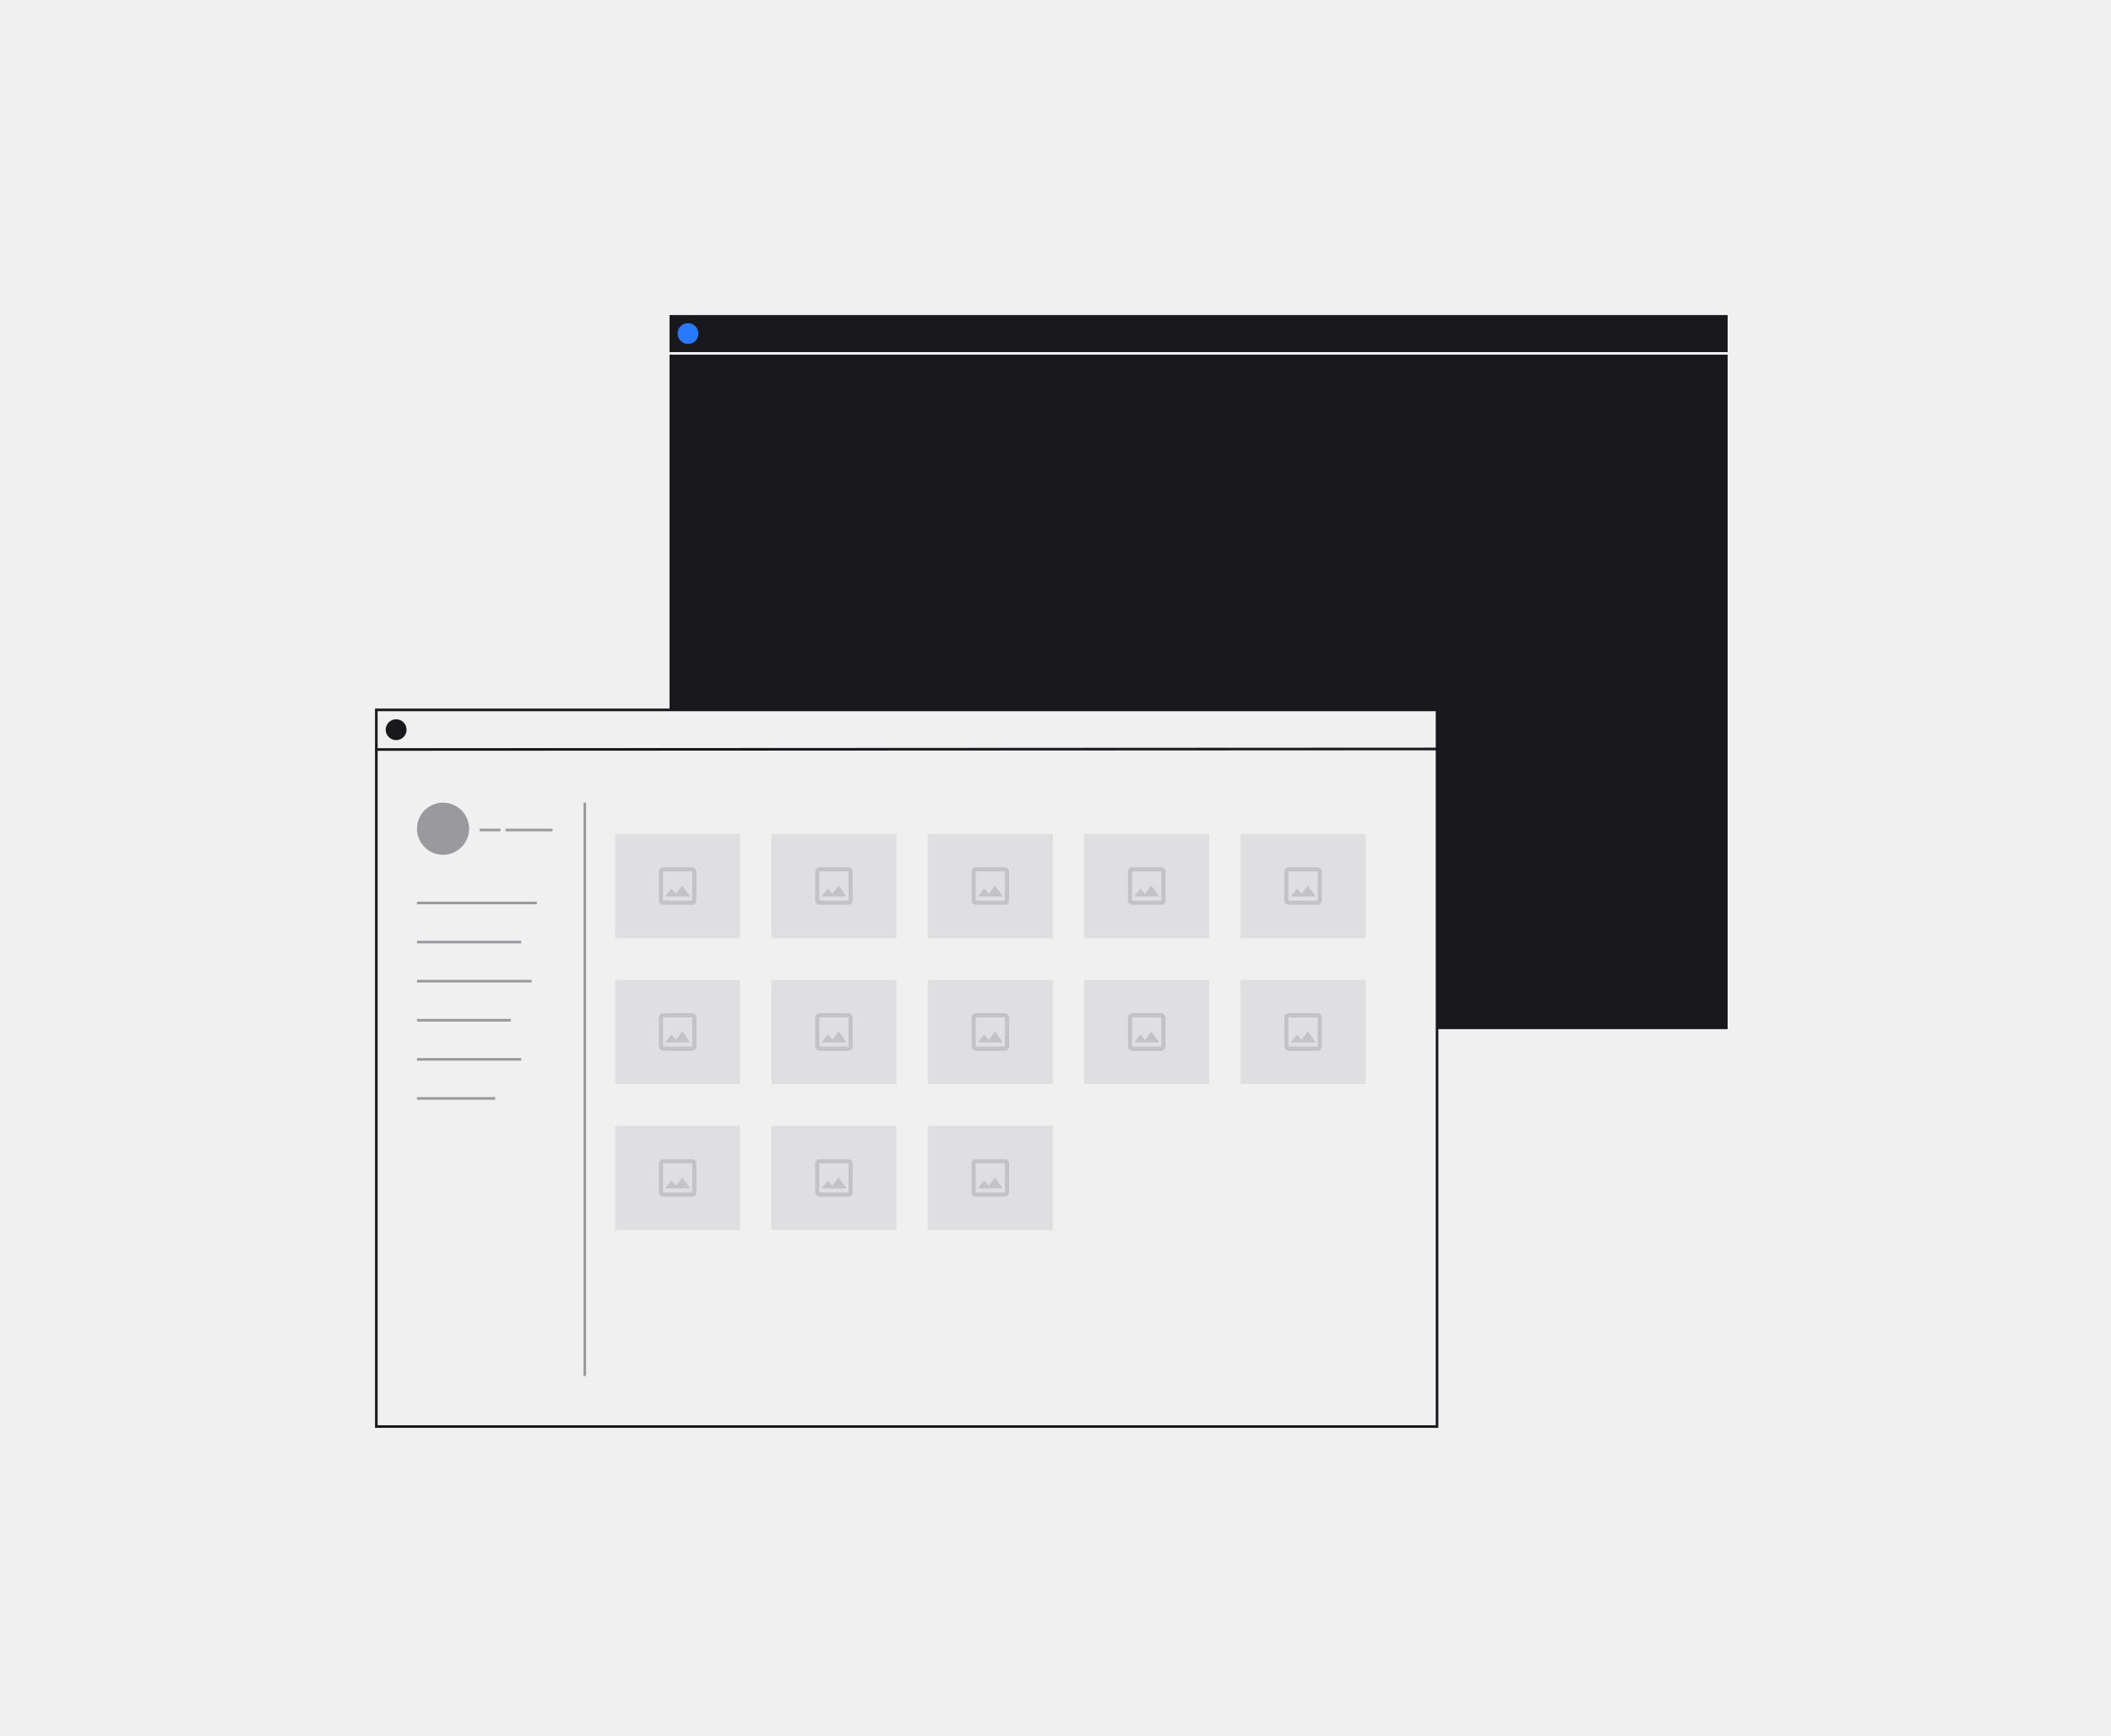
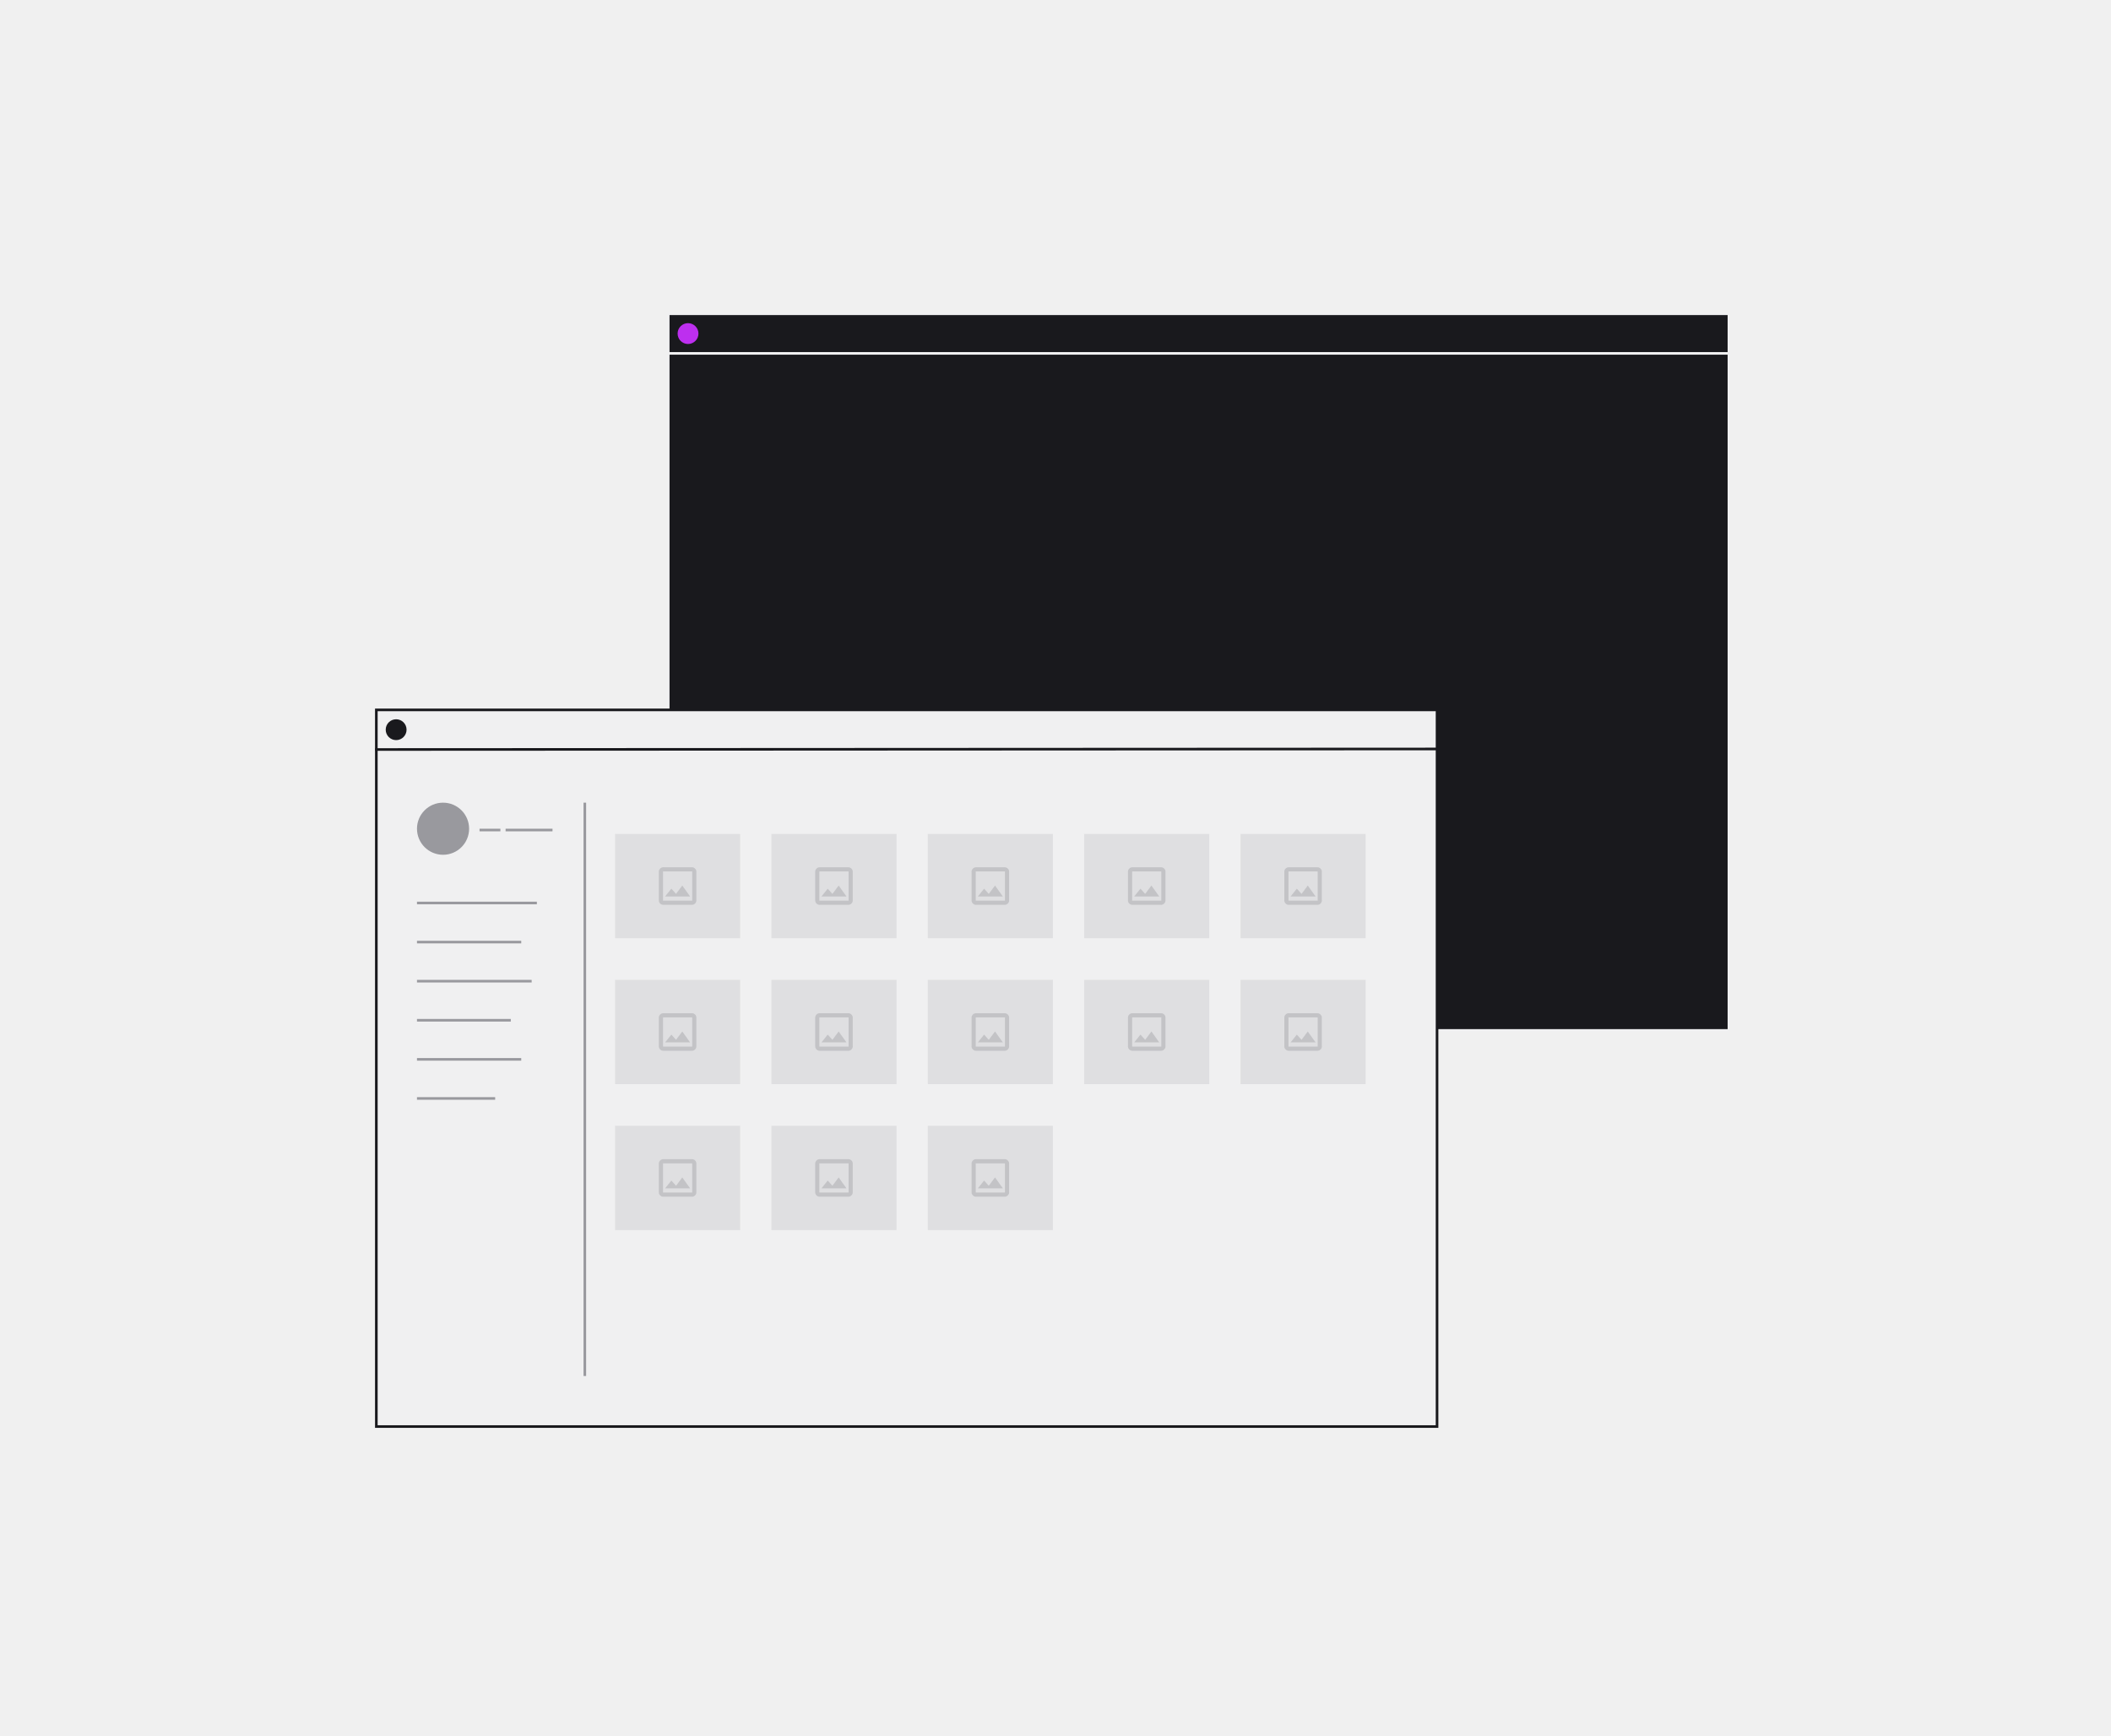
<svg xmlns="http://www.w3.org/2000/svg" viewBox="0 0 405 333" fill="none">
  <style>
@keyframes a0_t { 0% { transform: translate(132px,76.3px); } 22.5% { transform: translate(132px,76.3px); animation-timing-function: cubic-bezier(.6,0,.4,1); } 25% { transform: translate(132px,81.8px); animation-timing-function: cubic-bezier(.6,0,.4,1); } 27.5% { transform: translate(132px,87.3px); animation-timing-function: cubic-bezier(.6,0,.4,1); } 30% { transform: translate(132px,92.8px); animation-timing-function: cubic-bezier(.6,0,.4,1); } 32.5% { transform: translate(132px,98.3px); } 51% { transform: translate(132px,98.3px); } 52% { transform: translate(132px,76.3px); animation-timing-function: cubic-bezier(.6,0,.4,1); } 64.5% { transform: translate(132px,76.3px); animation-timing-function: cubic-bezier(.6,0,.4,1); } 67% { transform: translate(132px,81.8px); animation-timing-function: cubic-bezier(.6,0,.4,1); } 69.5% { transform: translate(132px,87.3px); animation-timing-function: cubic-bezier(.6,0,.4,1); } 72% { transform: translate(132px,92.8px); } 100% { transform: translate(132px,92.8px); } }
@keyframes a0_o { 0% { opacity: 0; } 20% { opacity: 0; animation-timing-function: cubic-bezier(.4,0,1,1); } 22.5% { opacity: .5; } 32.5% { opacity: .5; } 35% { opacity: 1; } 50% { opacity: 1; } 51% { opacity: 0; } 62% { opacity: 0; animation-timing-function: cubic-bezier(.4,0,1,1); } 64.5% { opacity: .5; } 72% { opacity: .5; } 74.5% { opacity: 1; } 89.5% { opacity: 1; } 90.5% { opacity: 0; } 100% { opacity: 0; } }
- @keyframes a0_f { 0% { fill: #2979ff; } 32.5% { fill: #2979ff; animation-timing-function: cubic-bezier(0,0,.6,1); } 35% { fill: #43a047; } 51% { fill: #43a047; } 52% { fill: #2979ff; } 72% { fill: #2979ff; } 74.5% { fill: #f44336; } 100% { fill: #f44336; } }
+ @keyframes a0_f { 0% { fill: #BD2FEF; } 32.5% { fill: #BD2FEF; animation-timing-function: cubic-bezier(0,0,.6,1); } 35% { fill: #43a047; } 51% { fill: #43a047; } 52% { fill: #BD2FEF; } 72% { fill: #BD2FEF; } 74.5% { fill: #f44336; } 100% { fill: #f44336; } }
@keyframes a1_o { 0% { opacity: 1; } 97.5% { opacity: 1; } 100% { opacity: 0; } }
@keyframes a2_t { 0% { transform: translate(-148px,-78px); } 7% { transform: translate(-148px,-78px); animation-timing-function: cubic-bezier(.4,0,1,1); } 8% { transform: translate(-138px,-78px); } 100% { transform: translate(-138px,-78px); } }
@keyframes a2_o { 0% { opacity: 0; } 7.5% { opacity: 0; } 8% { opacity: 1; } 100% { opacity: 1; } }
@keyframes a3_t { 0% { transform: translate(-148px,-78px); } 6.5% { transform: translate(-148px,-78px); animation-timing-function: cubic-bezier(.4,0,1,1); } 7.5% { transform: translate(-138px,-78px); } 100% { transform: translate(-138px,-78px); } }
@keyframes a3_o { 0% { opacity: 0; } 7% { opacity: 0; } 7.5% { opacity: 1; } 100% { opacity: 1; } }
@keyframes a4_t { 0% { transform: translate(-148px,-78px); } 6% { transform: translate(-148px,-78px); animation-timing-function: cubic-bezier(.4,0,1,1); } 7% { transform: translate(-138px,-78px); } 100% { transform: translate(-138px,-78px); } }
@keyframes a4_o { 0% { opacity: 0; } 6.5% { opacity: 0; } 7% { opacity: 1; } 100% { opacity: 1; } }
@keyframes a5_t { 0% { transform: translate(-148px,-78px); } 5.5% { transform: translate(-148px,-78px); animation-timing-function: cubic-bezier(.4,0,1,1); } 6.5% { transform: translate(-138px,-78px); } 100% { transform: translate(-138px,-78px); } }
@keyframes a5_o { 0% { opacity: 0; } 6% { opacity: 0; } 6.5% { opacity: 1; } 100% { opacity: 1; } }
@keyframes a6_t { 0% { transform: translate(-148px,-78px); } 5% { transform: translate(-148px,-78px); animation-timing-function: cubic-bezier(.4,0,1,1); } 6% { transform: translate(-138px,-78px); } 100% { transform: translate(-138px,-78px); } }
@keyframes a6_o { 0% { opacity: 0; } 5.5% { opacity: 0; } 6% { opacity: 1; } 100% { opacity: 1; } }
@keyframes a7_t { 0% { transform: translate(-148px,-78px); } 4.5% { transform: translate(-148px,-78px); animation-timing-function: cubic-bezier(.4,0,1,1); } 5.5% { transform: translate(-138px,-78px); } 100% { transform: translate(-138px,-78px); } }
@keyframes a7_o { 0% { opacity: 0; } 5% { opacity: 0; } 5.5% { opacity: 1; } 100% { opacity: 1; } }
@keyframes a8_t { 0% { transform: translate(-148px,-78px); } 4% { transform: translate(-148px,-78px); animation-timing-function: cubic-bezier(.4,0,1,1); } 5% { transform: translate(-138px,-78px); } 100% { transform: translate(-138px,-78px); } }
@keyframes a8_o { 0% { opacity: 0; } 4.5% { opacity: 0; } 5% { opacity: 1; } 100% { opacity: 1; } }
@keyframes a9_t { 0% { transform: translate(147px,89px); } 3.5% { transform: translate(147px,89px); animation-timing-function: cubic-bezier(.4,0,1,1); } 4.5% { transform: translate(157px,89px); } 100% { transform: translate(157px,89px); } }
@keyframes a9_o { 0% { opacity: 0; } 4% { opacity: 0; } 4.5% { opacity: 1; } 100% { opacity: 1; } }
@keyframes a10_t { 0% { transform: translate(-148px,-78px); } 3% { transform: translate(-148px,-78px); animation-timing-function: cubic-bezier(.4,0,1,1); } 4% { transform: translate(-138px,-78px); } 100% { transform: translate(-138px,-78px); } }
@keyframes a10_o { 0% { opacity: 0; } 3.5% { opacity: 0; } 4% { opacity: 1; } 100% { opacity: 1; } }
@keyframes a11_t { 0% { transform: translate(-148px,-78px); } 2.5% { transform: translate(-148px,-78px); animation-timing-function: cubic-bezier(.4,0,1,1); } 3.5% { transform: translate(-138px,-78px); } 100% { transform: translate(-138px,-78px); } }
@keyframes a11_o { 0% { opacity: 0; } 3% { opacity: 0; } 3.5% { opacity: 1; } 100% { opacity: 1; } }
@keyframes a12_t { 0% { transform: translate(-10px,0px); } 10% { transform: translate(-10px,0px); animation-timing-function: cubic-bezier(.4,0,1,1); } 11% { transform: translate(0px,0px); } 35% { transform: translate(0px,0px); animation-timing-function: cubic-bezier(.4,0,1,1); } 36% { transform: translate(29.8px,0px); } 50% { transform: translate(29.8px,0px); animation-timing-function: cubic-bezier(0,0,.6,1); } 51% { transform: translate(0px,0px); } 100% { transform: translate(0px,0px); } }
@keyframes a12_o { 0% { opacity: 0; } 10.5% { opacity: 0; } 11% { opacity: 1; } 97.5% { opacity: 1; } 100% { opacity: 0; } }
- @keyframes a13_f { 0% { fill: #f0f0f1; } 18% { fill: #f0f0f1; animation-timing-function: cubic-bezier(.4,0,1,1); } 19% { fill: #2979ff; animation-timing-function: cubic-bezier(0,0,.6,1); } 32.5% { fill: #2979ff; animation-timing-function: cubic-bezier(0,0,.6,1); } 35% { fill: #f0f0f1; animation-timing-function: cubic-bezier(.4,0,1,1); } 60% { fill: #f0f0f1; animation-timing-function: cubic-bezier(.4,0,1,1); } 61% { fill: #2979ff; animation-timing-function: cubic-bezier(0,0,.6,1); } 72% { fill: #2979ff; animation-timing-function: cubic-bezier(0,0,.6,1); } 74.5% { fill: #f0f0f1; } 100% { fill: #f0f0f1; } }
- @keyframes a14_f { 0% { fill: #2979ff; } 18% { fill: #2979ff; animation-timing-function: cubic-bezier(.4,0,1,1); } 19% { fill: #fff; animation-timing-function: cubic-bezier(0,0,.6,1); } 32.5% { fill: #fff; animation-timing-function: cubic-bezier(0,0,.6,1); } 35% { fill: #2979ff; animation-timing-function: cubic-bezier(.4,0,1,1); } 60% { fill: #2979ff; animation-timing-function: cubic-bezier(.4,0,1,1); } 61% { fill: #fff; animation-timing-function: cubic-bezier(0,0,.6,1); } 72% { fill: #fff; animation-timing-function: cubic-bezier(0,0,.6,1); } 74.5% { fill: #2979ff; } 100% { fill: #2979ff; } }
+ @keyframes a13_f { 0% { fill: #f0f0f1; } 18% { fill: #f0f0f1; animation-timing-function: cubic-bezier(.4,0,1,1); } 19% { fill: #BD2FEF; animation-timing-function: cubic-bezier(0,0,.6,1); } 32.5% { fill: #BD2FEF; animation-timing-function: cubic-bezier(0,0,.6,1); } 35% { fill: #f0f0f1; animation-timing-function: cubic-bezier(.4,0,1,1); } 60% { fill: #f0f0f1; animation-timing-function: cubic-bezier(.4,0,1,1); } 61% { fill: #BD2FEF; animation-timing-function: cubic-bezier(0,0,.6,1); } 72% { fill: #BD2FEF; animation-timing-function: cubic-bezier(0,0,.6,1); } 74.5% { fill: #f0f0f1; } 100% { fill: #f0f0f1; } }
+ @keyframes a14_f { 0% { fill: #BD2FEF; } 18% { fill: #BD2FEF; animation-timing-function: cubic-bezier(.4,0,1,1); } 19% { fill: #fff; animation-timing-function: cubic-bezier(0,0,.6,1); } 32.5% { fill: #fff; animation-timing-function: cubic-bezier(0,0,.6,1); } 35% { fill: #BD2FEF; animation-timing-function: cubic-bezier(.4,0,1,1); } 60% { fill: #BD2FEF; animation-timing-function: cubic-bezier(.4,0,1,1); } 61% { fill: #fff; animation-timing-function: cubic-bezier(0,0,.6,1); } 72% { fill: #fff; animation-timing-function: cubic-bezier(0,0,.6,1); } 74.5% { fill: #BD2FEF; } 100% { fill: #BD2FEF; } }
@keyframes a15_t { 0% { transform: translate(0px,10px); } 74.5% { transform: translate(0px,10px); animation-timing-function: cubic-bezier(.4,0,1,1); } 75.5% { transform: translate(0px,0px); } 90% { transform: translate(0px,0px); animation-timing-function: cubic-bezier(0,0,.6,1); } 91% { transform: translate(0px,10px); } 100% { transform: translate(0px,10px); } }
@keyframes a15_o { 0% { opacity: 0; } 75% { opacity: 0; animation-timing-function: cubic-bezier(.4,0,1,1); } 75.5% { opacity: 1; } 90% { opacity: 1; animation-timing-function: cubic-bezier(0,0,.6,1); } 90.5% { opacity: 0; } 100% { opacity: 0; } }
@keyframes a16_t { 0% { transform: translate(-10px,0px); } 35% { transform: translate(-10px,0px); animation-timing-function: cubic-bezier(.4,0,1,1); } 36% { transform: translate(0px,0px); } 49.5% { transform: translate(0px,0px); animation-timing-function: cubic-bezier(0,0,.6,1); } 50.5% { transform: translate(-10px,0px); } 100% { transform: translate(-10px,0px); } }
@keyframes a16_o { 0% { opacity: 0; } 35.5% { opacity: 0; } 36% { opacity: 1; } 49.5% { opacity: 1; } 50% { opacity: 0; } 100% { opacity: 0; } }
@keyframes a17_t { 0% { transform: translate(0px,10px); } 34.5% { transform: translate(0px,10px); animation-timing-function: cubic-bezier(.4,0,1,1); } 35.5% { transform: translate(0px,0px); } 50% { transform: translate(0px,0px); animation-timing-function: cubic-bezier(0,0,.6,1); } 51% { transform: translate(0px,10px); } 100% { transform: translate(0px,10px); } }
@keyframes a17_o { 0% { opacity: 0; } 35% { opacity: 0; animation-timing-function: cubic-bezier(.4,0,1,1); } 35.5% { opacity: 1; } 50% { opacity: 1; animation-timing-function: cubic-bezier(0,0,.6,1); } 50.5% { opacity: 0; } 100% { opacity: 0; } }
</style>
  <rect x="128.2" y="60.2" width="203.5" height="137.5" fill="#19191d" stroke="#f0f0f1" stroke-width=".5" />
-   <rect width="67" height="4" fill="#2979ff" opacity="0" transform="translate(158.6,77.8) translate(-26.6,-1.6)" style="animation: 20s linear infinite both a0_t, 20s linear infinite both a0_o, 20s linear infinite both a0_f;" />
+   <rect width="67" height="4" fill="#BD2FEF" opacity="0" transform="translate(158.6,77.8) translate(-26.6,-1.6)" style="animation: 20s linear infinite both a0_t, 20s linear infinite both a0_o, 20s linear infinite both a0_f;" />
  <g transform="translate(138,78)" style="animation: 20s linear infinite both a1_o;">
    <g opacity="0" transform="translate(-148,-78)" style="animation: 20s linear infinite both a2_t, 20s linear infinite both a2_o;">
      <rect x="138" y="127" width="12" height=".5" fill="#f0f0f1" />
-       <rect x="154" y="127" width="19" height=".5" fill="#2979ff" />
+       <rect x="154" y="127" width="19" height=".5" fill="#BD2FEF" />
    </g>
    <g opacity="0" transform="translate(-148,-78)" style="animation: 20s linear infinite both a3_t, 20s linear infinite both a3_o;">
      <rect x="149" y="122" width="14" height=".5" fill="#f0f0f1" />
      <rect x="167" y="122" width="24" height=".5" fill="#f0f0f1" />
    </g>
    <g opacity="0" transform="translate(-148,-78)" style="animation: 20s linear infinite both a4_t, 20s linear infinite both a4_o;">
      <rect x="145" y="116.5" width="24" height=".5" fill="#f0f0f1" />
      <rect x="173" y="116.5" width="8" height=".5" fill="#f0f0f1" />
    </g>
    <g opacity="0" transform="translate(-148,-78)" style="animation: 20s linear infinite both a5_t, 20s linear infinite both a5_o;">
      <rect x="145" y="111" width="24" height=".5" fill="#f0f0f1" />
      <rect x="173" y="111" width="16" height=".5" fill="#f0f0f1" />
    </g>
    <g opacity="0" transform="translate(-148,-78)" style="animation: 20s linear infinite both a6_t, 20s linear infinite both a6_o;">
      <rect x="145" y="105.5" width="14" height=".5" fill="#f0f0f1" />
      <rect x="163" y="105.5" width="8" height=".5" fill="#f0f0f1" />
      <rect x="175" y="105.5" width="7" height=".5" fill="#f0f0f1" />
    </g>
    <g opacity="0" transform="translate(-148,-78)" style="animation: 20s linear infinite both a7_t, 20s linear infinite both a7_o;">
      <rect x="145" y="100" width="24" height=".5" fill="#f0f0f1" />
      <rect x="173" y="100" width="16" height=".5" fill="#f0f0f1" />
    </g>
    <g opacity="0" transform="translate(-148,-78)" style="animation: 20s linear infinite both a8_t, 20s linear infinite both a8_o;">
      <rect x="161" y="94.5" width="16" height=".5" fill="#f0f0f1" />
      <rect x="181" y="94.5" width="4.2" height=".5" fill="#f0f0f1" />
      <rect x="145" y="94.5" width="12" height=".5" fill="#f0f0f1" />
    </g>
    <g transform="translate(-138,-78)">
      <rect width="11.7" height=".5" fill="#f0f0f1" opacity="0" transform="translate(-10,0) translate(157,89)" style="animation: 20s linear infinite both a9_t, 20s linear infinite both a9_o;" />
    </g>
    <g opacity="0" transform="translate(-148,-78)" style="animation: 20s linear infinite both a10_t, 20s linear infinite both a10_o;">
      <rect x="145" y="83.5" width="8" height=".5" fill="#f0f0f1" />
      <rect x="157" y="83.5" width="38" height=".5" fill="#f0f0f1" />
    </g>
    <g opacity="0" transform="translate(-148,-78)" style="animation: 20s linear infinite both a11_t, 20s linear infinite both a11_o;">
-       <rect x="138" y="78" width="12" height=".5" fill="#2979ff" />
+       <rect x="138" y="78" width="12" height=".5" fill="#BD2FEF" />
      <rect x="154" y="78" width="19" height=".5" fill="#f0f0f1" />
    </g>
  </g>
  <g>
    <path stroke="#f0f0f1" stroke-width=".5" d="M128 67.8h204" />
-     <rect x="130" y="62" width="4" height="4" rx="2" fill="#2979ff" />
+     <rect x="130" y="62" width="4" height="4" rx="2" fill="#BD2FEF" />
  </g>
  <rect x="72.2" y="136.2" width="203.5" height="137.5" fill="#f0f0f1" stroke="#19191d" stroke-width=".5" />
  <rect x="74" y="138" width="4" height="4" rx="2" fill="#19191d" />
  <path stroke="#19191d" stroke-width=".5" d="M72 143.8l204-0.1" />
  <g transform="translate(80,154)">
    <g transform="translate(-80,-154)">
      <ellipse cx="85" cy="159" fill="#99999e" rx="5" ry="5" />
      <rect x="92" y="159" width="4" height=".5" fill="#99999e" />
      <rect x="97" y="159" width="9" height=".5" fill="#99999e" />
    </g>
    <g transform="translate(-80,-154)">
      <rect x="80" y="173" width="23" height=".5" fill="#99999e" />
      <rect x="80" y="195.5" width="18" height=".5" fill="#99999e" />
      <rect x="80" y="180.5" width="20" height=".5" fill="#99999e" />
      <rect x="80" y="203" width="20" height=".5" fill="#99999e" />
      <rect x="80" y="188" width="22" height=".5" fill="#99999e" />
      <rect x="80" y="210.5" width="15" height=".5" fill="#99999e" />
    </g>
    <path stroke="#99999e" stroke-width=".5" d="M32.2 0v110" />
  </g>
  <g>
    <g>
      <rect x="118" y="160" opacity=".2" width="24" height="20" fill="#99999e" />
      <path opacity=".4" fill-rule="evenodd" clip-rule="evenodd" d="M132.8 166.4h-5.6c-0.4 0-0.8 .4-0.8 .8v5.6c0 .4 .4 .8 .8 .8h5.6c.4 0 .8-0.4 .8-0.8v-5.6c0-0.4-0.4-0.8-0.8-0.8Zm0 .8v5.6h-5.6v-5.6h5.6Zm-3.1 4.3l1.2-1.6l1.5 2.1h-4.8l1.2-1.5l.9 1Z" fill="#99999e" />
    </g>
    <g>
      <rect x="148" y="160" opacity=".2" width="24" height="20" fill="#99999e" />
      <path opacity=".4" fill-rule="evenodd" clip-rule="evenodd" d="M162.8 166.4h-5.6c-0.4 0-0.8 .4-0.8 .8v5.6c0 .4 .4 .8 .8 .8h5.6c.4 0 .8-0.4 .8-0.8v-5.6c0-0.4-0.4-0.8-0.8-0.8Zm0 .8v5.6h-5.6v-5.6h5.6Zm-3.1 4.3l1.2-1.6l1.5 2.1h-4.8l1.2-1.5l.9 1Z" fill="#99999e" />
    </g>
    <g>
      <rect x="178" y="160" opacity=".2" width="24" height="20" fill="#99999e" />
      <path opacity=".4" fill-rule="evenodd" clip-rule="evenodd" d="M192.8 166.4h-5.6c-0.4 0-0.8 .4-0.8 .8v5.6c0 .4 .4 .8 .8 .8h5.6c.4 0 .8-0.4 .8-0.8v-5.6c0-0.4-0.4-0.8-0.8-0.8Zm0 .8v5.6h-5.6v-5.6h5.6Zm-3.1 4.3l1.2-1.6l1.5 2.1h-4.8l1.2-1.5l.9 1Z" fill="#99999e" />
    </g>
    <g>
      <rect x="208" y="160" opacity=".2" width="24" height="20" fill="#99999e" />
      <path opacity=".4" fill-rule="evenodd" clip-rule="evenodd" d="M222.8 166.4h-5.6c-0.4 0-0.8 .4-0.8 .8v5.6c0 .4 .4 .8 .8 .8h5.6c.4 0 .8-0.4 .8-0.8v-5.6c0-0.4-0.4-0.8-0.8-0.8Zm0 .8v5.6h-5.6v-5.6h5.6Zm-3.1 4.3l1.2-1.6l1.5 2.1h-4.8l1.2-1.5l.9 1Z" fill="#99999e" />
    </g>
    <g>
      <rect x="238" y="160" opacity=".2" width="24" height="20" fill="#99999e" />
      <path opacity=".4" fill-rule="evenodd" clip-rule="evenodd" d="M252.8 166.4h-5.6c-0.4 0-0.8 .4-0.8 .8v5.6c0 .4 .4 .8 .8 .8h5.6c.4 0 .8-0.4 .8-0.8v-5.6c0-0.4-0.4-0.8-0.8-0.8Zm0 .8v5.6h-5.6v-5.6h5.6Zm-3.1 4.3l1.2-1.6l1.5 2.1h-4.8l1.2-1.5l.9 1Z" fill="#99999e" />
    </g>
    <g>
      <rect x="118" y="188" opacity=".2" width="24" height="20" fill="#99999e" />
      <path opacity=".4" fill-rule="evenodd" clip-rule="evenodd" d="M132.8 194.4h-5.6c-0.4 0-0.8 .4-0.8 .8v5.6c0 .4 .4 .8 .8 .8h5.6c.4 0 .8-0.4 .8-0.8v-5.6c0-0.4-0.4-0.8-0.8-0.8Zm0 .8v5.6h-5.6v-5.6h5.6Zm-3.1 4.3l1.2-1.6l1.5 2.1h-4.8l1.2-1.5l.9 1Z" fill="#99999e" />
    </g>
    <g>
      <rect x="148" y="188" opacity=".2" width="24" height="20" fill="#99999e" />
      <path opacity=".4" fill-rule="evenodd" clip-rule="evenodd" d="M162.8 194.4h-5.6c-0.4 0-0.8 .4-0.8 .8v5.6c0 .4 .4 .8 .8 .8h5.6c.4 0 .8-0.4 .8-0.8v-5.6c0-0.4-0.4-0.8-0.8-0.8Zm0 .8v5.6h-5.6v-5.6h5.6Zm-3.1 4.3l1.2-1.6l1.5 2.1h-4.8l1.2-1.5l.9 1Z" fill="#99999e" />
    </g>
    <g>
      <rect x="178" y="188" opacity=".2" width="24" height="20" fill="#99999e" />
      <path opacity=".4" fill-rule="evenodd" clip-rule="evenodd" d="M192.8 194.4h-5.6c-0.4 0-0.8 .4-0.8 .8v5.6c0 .4 .4 .8 .8 .8h5.6c.4 0 .8-0.4 .8-0.8v-5.6c0-0.4-0.4-0.8-0.8-0.8Zm0 .8v5.6h-5.6v-5.6h5.6Zm-3.1 4.3l1.2-1.6l1.5 2.1h-4.8l1.2-1.5l.9 1Z" fill="#99999e" />
    </g>
    <g>
      <rect x="208" y="188" opacity=".2" width="24" height="20" fill="#99999e" />
      <path opacity=".4" fill-rule="evenodd" clip-rule="evenodd" d="M222.8 194.4h-5.6c-0.4 0-0.8 .4-0.8 .8v5.6c0 .4 .4 .8 .8 .8h5.6c.4 0 .8-0.4 .8-0.8v-5.6c0-0.4-0.4-0.8-0.8-0.8Zm0 .8v5.6h-5.6v-5.6h5.6Zm-3.1 4.3l1.2-1.6l1.5 2.1h-4.8l1.2-1.5l.9 1Z" fill="#99999e" />
    </g>
    <g>
      <rect x="238" y="188" opacity=".2" width="24" height="20" fill="#99999e" />
      <path opacity=".4" fill-rule="evenodd" clip-rule="evenodd" d="M252.8 194.4h-5.6c-0.4 0-0.8 .4-0.8 .8v5.6c0 .4 .4 .8 .8 .8h5.6c.4 0 .8-0.4 .8-0.8v-5.6c0-0.4-0.4-0.8-0.8-0.8Zm0 .8v5.6h-5.6v-5.6h5.6Zm-3.1 4.3l1.2-1.6l1.5 2.1h-4.8l1.2-1.5l.9 1Z" fill="#99999e" />
    </g>
    <g>
      <rect x="118" y="216" opacity=".2" width="24" height="20" fill="#99999e" />
      <path opacity=".4" fill-rule="evenodd" clip-rule="evenodd" d="M132.8 222.4h-5.6c-0.4 0-0.8 .4-0.8 .8v5.6c0 .4 .4 .8 .8 .8h5.6c.4 0 .8-0.4 .8-0.8v-5.6c0-0.4-0.4-0.8-0.8-0.8Zm0 .8v5.6h-5.6v-5.6h5.6Zm-3.1 4.3l1.2-1.6l1.5 2.1h-4.8l1.2-1.5l.9 1Z" fill="#99999e" />
    </g>
    <g>
      <rect x="148" y="216" opacity=".2" width="24" height="20" fill="#99999e" />
      <path opacity=".4" fill-rule="evenodd" clip-rule="evenodd" d="M162.8 222.4h-5.6c-0.4 0-0.8 .4-0.8 .8v5.6c0 .4 .4 .8 .8 .8h5.6c.4 0 .8-0.4 .8-0.8v-5.6c0-0.4-0.4-0.8-0.8-0.8Zm0 .8v5.6h-5.6v-5.6h5.6Zm-3.1 4.3l1.2-1.6l1.5 2.1h-4.8l1.2-1.5l.9 1Z" fill="#99999e" />
    </g>
    <g>
      <rect x="178" y="216" opacity=".2" width="24" height="20" fill="#99999e" />
      <path opacity=".4" fill-rule="evenodd" clip-rule="evenodd" d="M192.8 222.4h-5.6c-0.4 0-0.8 .4-0.8 .8v5.6c0 .4 .4 .8 .8 .8h5.6c.4 0 .8-0.4 .8-0.8v-5.6c0-0.4-0.4-0.8-0.8-0.8Zm0 .8v5.6h-5.6v-5.6h5.6Zm-3.1 4.3l1.2-1.6l1.5 2.1h-4.8l1.2-1.5l.9 1Z" fill="#99999e" />
    </g>
  </g>
  <g opacity="0" transform="translate(-10,0)" style="animation: 20s linear infinite both a12_t, 20s linear infinite both a12_o;">
-     <rect width="23.5" height="19.5" stroke="#b3cfff" stroke-width=".5" fill="#f0f0f1" transform="translate(208.2,216.2)" style="animation: 20s linear infinite both a13_f;" />
-     <path d="M222 226.4h-1.6v1.6h-0.8v-1.6h-1.6v-0.8h1.6v-1.6h.8v1.6h1.6v.8Zm.8-4h-5.6c-0.4 0-0.8 .4-0.8 .8v5.6c0 .2 .1 .4 .2 .6c.2 .1 .4 .2 .6 .2h5.6c.2 0 .4-0.1 .6-0.2c.1-0.2 .2-0.4 .2-0.6v-5.6c0-0.4-0.4-0.8-0.8-0.8Z" fill="#2979ff" style="animation: 20s linear infinite both a14_f;" />
+     <rect width="23.5" height="19.5" stroke="#E3A5F8" stroke-width=".5" fill="#f0f0f1" transform="translate(208.2,216.2)" style="animation: 20s linear infinite both a13_f;" />
+     <path d="M222 226.4h-1.6v1.6h-0.8v-1.6h-1.6v-0.8h1.6v-1.6h.8v1.6h1.6v.8Zm.8-4h-5.6c-0.4 0-0.8 .4-0.8 .8v5.6c0 .2 .1 .4 .2 .6c.2 .1 .4 .2 .6 .2h5.6c.2 0 .4-0.1 .6-0.2c.1-0.2 .2-0.4 .2-0.6v-5.6c0-0.4-0.4-0.8-0.8-0.8Z" fill="#BD2FEF" style="animation: 20s linear infinite both a14_f;" />
  </g>
  <g opacity="0" transform="translate(0,10)" style="animation: 20s linear infinite both a15_t, 20s linear infinite both a15_o;">
    <rect x="216" y="260" width="54" height="8" fill="#f44336" />
    <g>
      <path fill-rule="evenodd" clip-rule="evenodd" d="M264.6 264l1.4 1.4l-0.6 .6l-1.4-1.4l-1.4 1.4l-0.6-0.6l1.4-1.4l-1.4-1.4l.6-0.6l1.4 1.4l1.4-1.4l.6 .6l-1.4 1.4Z" fill="#fff" />
    </g>
    <g>
      <rect x="220" y="264" opacity=".5" width="20" height=".5" fill="#fff" />
      <rect x="243" y="264" opacity=".5" width="13" height=".5" fill="#fff" />
    </g>
  </g>
  <g opacity="0" transform="translate(-10,0)" style="animation: 20s linear infinite both a16_t, 20s linear infinite both a16_o;">
-     <rect x="208" y="216" width="24" height="20" fill="#b3cfff" />
-     <path fill-rule="evenodd" clip-rule="evenodd" d="M222.8 222.4h-5.6c-0.4 0-0.8 .4-0.8 .8v5.6c0 .4 .4 .8 .8 .8h5.6c.4 0 .8-0.4 .8-0.8v-5.6c0-0.4-0.4-0.8-0.8-0.8Zm0 .8v5.6h-5.6v-5.6h5.6Zm-3.1 4.3l1.2-1.6l1.5 2.1h-4.8l1.2-1.5l.9 1Z" fill="#2979ff" />
+     <rect x="208" y="216" width="24" height="20" fill="#E3A5F8" />
+     <path fill-rule="evenodd" clip-rule="evenodd" d="M222.8 222.4h-5.6c-0.4 0-0.8 .4-0.8 .8v5.6c0 .4 .4 .8 .8 .8h5.6c.4 0 .8-0.4 .8-0.8v-5.6c0-0.4-0.4-0.8-0.8-0.8Zm0 .8v5.6h-5.6v-5.6h5.6Zm-3.1 4.3l1.2-1.6l1.5 2.1h-4.8l1.2-1.5l.9 1Z" fill="#BD2FEF" />
  </g>
  <g opacity="0" transform="translate(0,10)" style="animation: 20s linear infinite both a17_t, 20s linear infinite both a17_o;">
    <rect x="216" y="260" width="54" height="8" fill="#43a047" />
    <g>
      <path fill-rule="evenodd" clip-rule="evenodd" d="M266.2 262.7l-2.9 3l-1.6-1.5l.6-0.6l.9 1l2.5-2.5l.6 .6h-0.1Z" fill="#fff" />
    </g>
    <g>
      <rect x="220" y="264" opacity=".5" width="20" height=".5" fill="#fff" />
      <rect x="243" y="264" opacity=".5" width="13" height=".5" fill="#fff" />
    </g>
  </g>
</svg>
